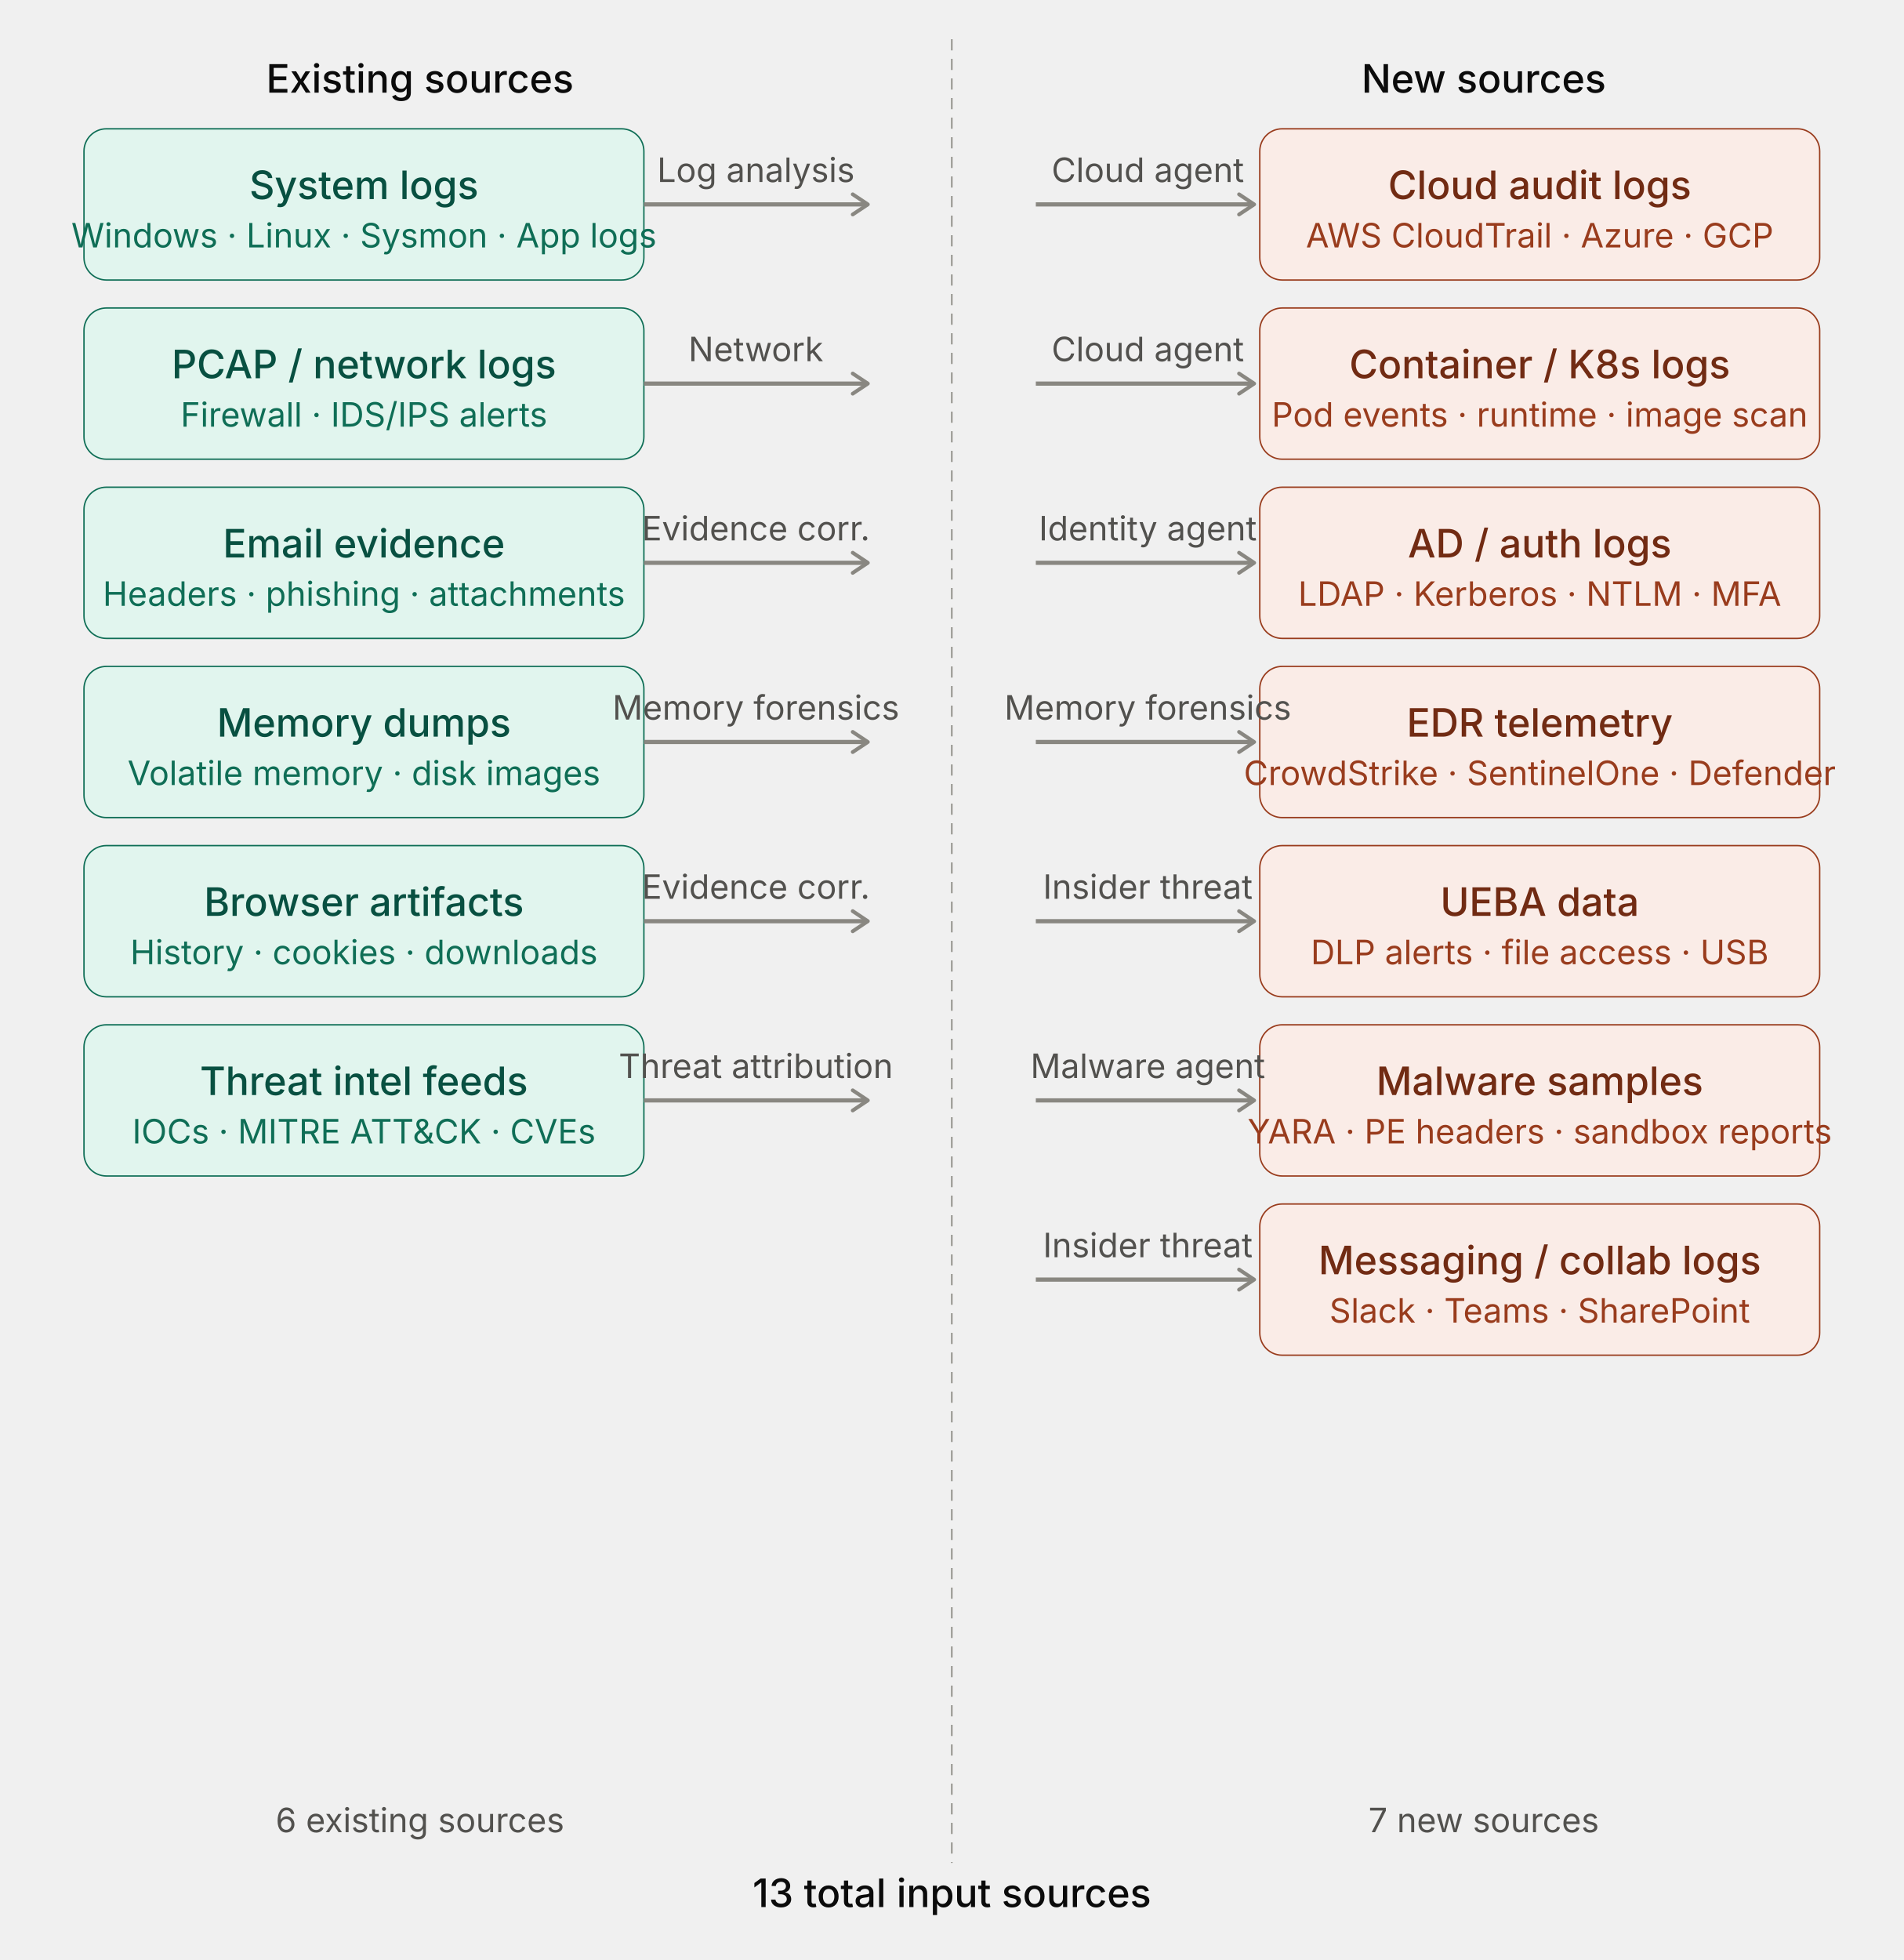
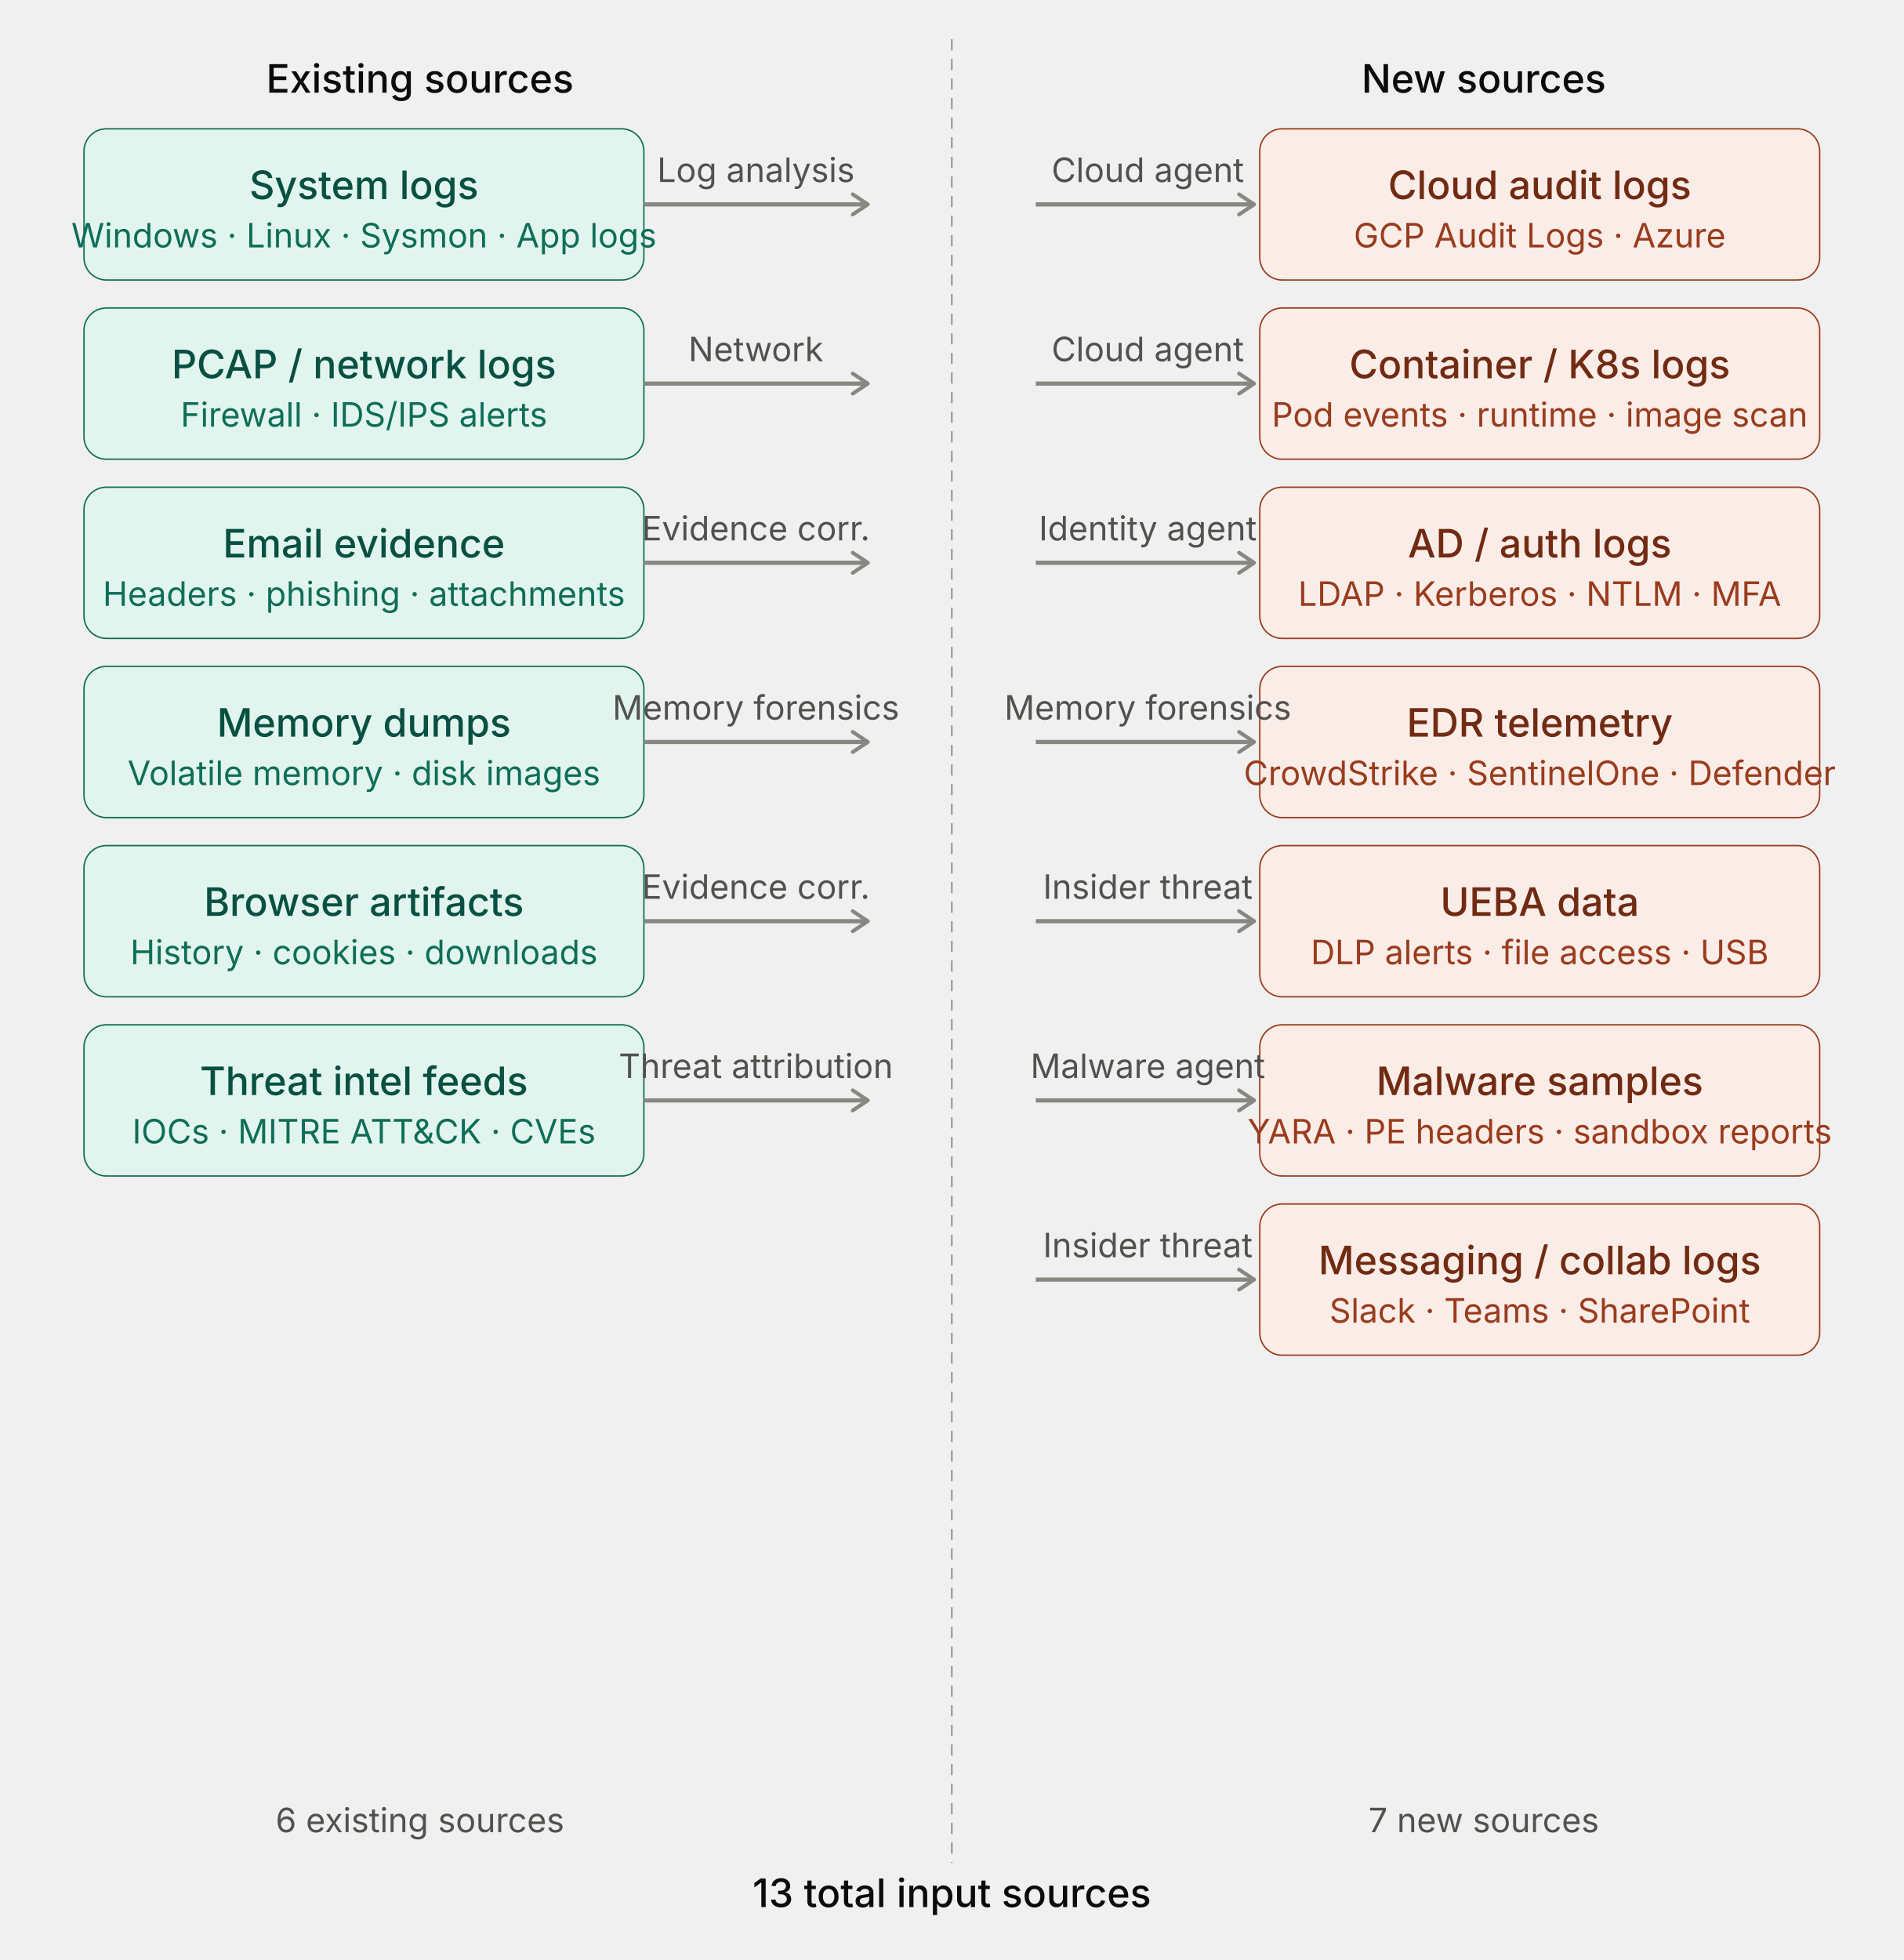
<svg xmlns="http://www.w3.org/2000/svg" width="100%" viewBox="0 0 680 700" role="img" style="">
  <defs>
    <marker id="arrow" viewBox="0 0 10 10" refX="8" refY="5" markerWidth="6" markerHeight="6" orient="auto-start-reverse">
      <path d="M2 1L8 5L2 9" fill="none" stroke="context-stroke" stroke-width="1.5" stroke-linecap="round" stroke-linejoin="round" />
    </marker>
    <mask id="imagine-text-gaps-wjh19c" maskUnits="userSpaceOnUse">
      <rect x="0" y="0" width="680" height="700" fill="white" />
      <rect x="91.135" y="17.333" width="117.792" height="21.333" fill="black" rx="2" />
      <rect x="482.797" y="17.333" width="94.468" height="21.333" fill="black" rx="2" />
      <rect x="86.547" y="55.333" width="86.964" height="21.333" fill="black" rx="2" />
      <rect x="25.229" y="74.333" width="209.373" height="19.333" fill="black" rx="2" />
      <rect x="231.906" y="51" width="76.689" height="19.333" fill="black" rx="2" />
      <rect x="58.781" y="119.333" width="142.495" height="21.333" fill="black" rx="2" />
      <rect x="62.099" y="138.333" width="136.299" height="19.333" fill="black" rx="2" />
      <rect x="241.297" y="115" width="57.933" height="19.333" fill="black" rx="2" />
      <rect x="75.891" y="183.333" width="108.219" height="21.333" fill="black" rx="2" />
      <rect x="34.422" y="202.333" width="191.655" height="19.333" fill="black" rx="2" />
      <rect x="226.24" y="179" width="87.521" height="19.333" fill="black" rx="2" />
      <rect x="73.859" y="247.333" width="112.339" height="21.333" fill="black" rx="2" />
      <rect x="42.896" y="266.333" width="174.045" height="19.333" fill="black" rx="2" />
      <rect x="214.865" y="243" width="110.769" height="19.333" fill="black" rx="2" />
      <rect x="68.125" y="311.333" width="123.812" height="21.333" fill="black" rx="2" />
      <rect x="45.016" y="330.333" width="170.469" height="19.333" fill="black" rx="2" />
      <rect x="226.24" y="307" width="87.521" height="19.333" fill="black" rx="2" />
      <rect x="66.792" y="375.333" width="125.809" height="21.333" fill="black" rx="2" />
      <rect x="44.708" y="394.333" width="171.081" height="19.333" fill="black" rx="2" />
      <rect x="215.109" y="371" width="109.276" height="19.333" fill="black" rx="2" />
      <rect x="492.578" y="55.333" width="114.901" height="21.333" fill="black" rx="2" />
      <rect x="464.557" y="74.333" width="170.885" height="19.333" fill="black" rx="2" />
      <rect x="371.807" y="51" width="77.354" height="19.333" fill="black" rx="2" />
      <rect x="479.786" y="119.333" width="140.493" height="21.333" fill="black" rx="2" />
      <rect x="453.599" y="138.333" width="192.969" height="19.333" fill="black" rx="2" />
      <rect x="371.807" y="115" width="77.354" height="19.333" fill="black" rx="2" />
      <rect x="499.391" y="183.333" width="100.616" height="21.333" fill="black" rx="2" />
      <rect x="462" y="202.333" width="176.489" height="19.333" fill="black" rx="2" />
      <rect x="366.391" y="179" width="88.196" height="19.333" fill="black" rx="2" />
      <rect x="497.062" y="247.333" width="105.875" height="21.333" fill="black" rx="2" />
      <rect x="440.896" y="266.333" width="218.707" height="19.333" fill="black" rx="2" />
      <rect x="354.865" y="243" width="110.769" height="19.333" fill="black" rx="2" />
      <rect x="510.146" y="311.333" width="79.945" height="21.333" fill="black" rx="2" />
      <rect x="467.375" y="330.333" width="166.043" height="19.333" fill="black" rx="2" />
      <rect x="367.656" y="307" width="85.664" height="19.333" fill="black" rx="2" />
      <rect x="488.12" y="375.333" width="123.826" height="21.333" fill="black" rx="2" />
      <rect x="442.901" y="394.333" width="214.029" height="19.333" fill="black" rx="2" />
      <rect x="364.286" y="371" width="92.402" height="19.333" fill="black" rx="2" />
      <rect x="469.818" y="439.333" width="160.429" height="21.333" fill="black" rx="2" />
      <rect x="474.677" y="458.333" width="151.616" height="19.333" fill="black" rx="2" />
      <rect x="367.656" y="435" width="85.664" height="19.333" fill="black" rx="2" />
      <rect x="94.859" y="640.333" width="110.115" height="19.333" fill="black" rx="2" />
      <rect x="485.979" y="640.333" width="88.539" height="19.333" fill="black" rx="2" />
      <rect x="264.724" y="665.333" width="149.945" height="21.333" fill="black" rx="2" />
    </mask>
  </defs>
  <text x="150" y="28" text-anchor="middle" dominant-baseline="central" style="fill:rgb(11, 11, 11);stroke:none;color:rgb(11, 11, 11);stroke-width:1px;stroke-linecap:butt;stroke-linejoin:miter;opacity:1;font-family:&quot;Anthropic Sans&quot;, -apple-system, BlinkMacSystemFont, &quot;Segoe UI&quot;, sans-serif;font-size:14px;font-weight:500;text-anchor:middle;dominant-baseline:central">Existing sources</text>
  <text x="530" y="28" text-anchor="middle" dominant-baseline="central" style="fill:rgb(11, 11, 11);stroke:none;color:rgb(11, 11, 11);stroke-width:1px;stroke-linecap:butt;stroke-linejoin:miter;opacity:1;font-family:&quot;Anthropic Sans&quot;, -apple-system, BlinkMacSystemFont, &quot;Segoe UI&quot;, sans-serif;font-size:14px;font-weight:500;text-anchor:middle;dominant-baseline:central">New sources</text>
  <line x1="340" y1="14" x2="340" y2="686" stroke-width="0.5" stroke-dasharray="4 3" stroke="#888780" mask="url(#imagine-text-gaps-wjh19c)" style="fill:rgb(0, 0, 0);stroke:rgb(136, 135, 128);color:rgb(11, 11, 11);stroke-width:0.5px;stroke-dasharray:4px, 3px;stroke-linecap:butt;stroke-linejoin:miter;opacity:1;font-family:&quot;Anthropic Sans&quot;, -apple-system, BlinkMacSystemFont, &quot;Segoe UI&quot;, sans-serif;font-size:16px;font-weight:400;text-anchor:start;dominant-baseline:auto" />
  <g style="fill:rgb(0, 0, 0);stroke:none;color:rgb(11, 11, 11);stroke-width:1px;stroke-linecap:butt;stroke-linejoin:miter;opacity:1;font-family:&quot;Anthropic Sans&quot;, -apple-system, BlinkMacSystemFont, &quot;Segoe UI&quot;, sans-serif;font-size:16px;font-weight:400;text-anchor:start;dominant-baseline:auto">
    <rect x="30" y="46" width="200" height="54" rx="8" stroke-width="0.5" style="fill:rgb(225, 245, 238);stroke:rgb(15, 110, 86);color:rgb(11, 11, 11);stroke-width:0.5px;stroke-linecap:butt;stroke-linejoin:miter;opacity:1;font-family:&quot;Anthropic Sans&quot;, -apple-system, BlinkMacSystemFont, &quot;Segoe UI&quot;, sans-serif;font-size:16px;font-weight:400;text-anchor:start;dominant-baseline:auto" />
    <text x="130" y="66" text-anchor="middle" dominant-baseline="central" style="fill:rgb(8, 80, 65);stroke:none;color:rgb(11, 11, 11);stroke-width:1px;stroke-linecap:butt;stroke-linejoin:miter;opacity:1;font-family:&quot;Anthropic Sans&quot;, -apple-system, BlinkMacSystemFont, &quot;Segoe UI&quot;, sans-serif;font-size:14px;font-weight:500;text-anchor:middle;dominant-baseline:central">System logs</text>
    <text x="130" y="84" text-anchor="middle" dominant-baseline="central" style="fill:rgb(15, 110, 86);stroke:none;color:rgb(11, 11, 11);stroke-width:1px;stroke-linecap:butt;stroke-linejoin:miter;opacity:1;font-family:&quot;Anthropic Sans&quot;, -apple-system, BlinkMacSystemFont, &quot;Segoe UI&quot;, sans-serif;font-size:12px;font-weight:400;text-anchor:middle;dominant-baseline:central">Windows · Linux · Sysmon · App logs</text>
  </g>
  <line x1="230" y1="73" x2="310" y2="73" marker-end="url(#arrow)" stroke="#1D9E75" style="fill:none;stroke:rgb(137, 135, 129);color:rgb(11, 11, 11);stroke-width:1.5px;stroke-linecap:butt;stroke-linejoin:miter;opacity:1;font-family:&quot;Anthropic Sans&quot;, -apple-system, BlinkMacSystemFont, &quot;Segoe UI&quot;, sans-serif;font-size:16px;font-weight:400;text-anchor:start;dominant-baseline:auto" />
  <text x="270" y="65" text-anchor="middle" style="fill:rgb(82, 81, 78);stroke:none;color:rgb(11, 11, 11);stroke-width:1px;stroke-linecap:butt;stroke-linejoin:miter;opacity:1;font-family:&quot;Anthropic Sans&quot;, -apple-system, BlinkMacSystemFont, &quot;Segoe UI&quot;, sans-serif;font-size:12px;font-weight:400;text-anchor:middle;dominant-baseline:auto">Log analysis</text>
  <g style="fill:rgb(0, 0, 0);stroke:none;color:rgb(11, 11, 11);stroke-width:1px;stroke-linecap:butt;stroke-linejoin:miter;opacity:1;font-family:&quot;Anthropic Sans&quot;, -apple-system, BlinkMacSystemFont, &quot;Segoe UI&quot;, sans-serif;font-size:16px;font-weight:400;text-anchor:start;dominant-baseline:auto">
    <rect x="30" y="110" width="200" height="54" rx="8" stroke-width="0.5" style="fill:rgb(225, 245, 238);stroke:rgb(15, 110, 86);color:rgb(11, 11, 11);stroke-width:0.5px;stroke-linecap:butt;stroke-linejoin:miter;opacity:1;font-family:&quot;Anthropic Sans&quot;, -apple-system, BlinkMacSystemFont, &quot;Segoe UI&quot;, sans-serif;font-size:16px;font-weight:400;text-anchor:start;dominant-baseline:auto" />
    <text x="130" y="130" text-anchor="middle" dominant-baseline="central" style="fill:rgb(8, 80, 65);stroke:none;color:rgb(11, 11, 11);stroke-width:1px;stroke-linecap:butt;stroke-linejoin:miter;opacity:1;font-family:&quot;Anthropic Sans&quot;, -apple-system, BlinkMacSystemFont, &quot;Segoe UI&quot;, sans-serif;font-size:14px;font-weight:500;text-anchor:middle;dominant-baseline:central">PCAP / network logs</text>
    <text x="130" y="148" text-anchor="middle" dominant-baseline="central" style="fill:rgb(15, 110, 86);stroke:none;color:rgb(11, 11, 11);stroke-width:1px;stroke-linecap:butt;stroke-linejoin:miter;opacity:1;font-family:&quot;Anthropic Sans&quot;, -apple-system, BlinkMacSystemFont, &quot;Segoe UI&quot;, sans-serif;font-size:12px;font-weight:400;text-anchor:middle;dominant-baseline:central">Firewall · IDS/IPS alerts</text>
  </g>
  <line x1="230" y1="137" x2="310" y2="137" marker-end="url(#arrow)" stroke="#1D9E75" style="fill:none;stroke:rgb(137, 135, 129);color:rgb(11, 11, 11);stroke-width:1.5px;stroke-linecap:butt;stroke-linejoin:miter;opacity:1;font-family:&quot;Anthropic Sans&quot;, -apple-system, BlinkMacSystemFont, &quot;Segoe UI&quot;, sans-serif;font-size:16px;font-weight:400;text-anchor:start;dominant-baseline:auto" />
  <text x="270" y="129" text-anchor="middle" style="fill:rgb(82, 81, 78);stroke:none;color:rgb(11, 11, 11);stroke-width:1px;stroke-linecap:butt;stroke-linejoin:miter;opacity:1;font-family:&quot;Anthropic Sans&quot;, -apple-system, BlinkMacSystemFont, &quot;Segoe UI&quot;, sans-serif;font-size:12px;font-weight:400;text-anchor:middle;dominant-baseline:auto">Network</text>
  <g style="fill:rgb(0, 0, 0);stroke:none;color:rgb(11, 11, 11);stroke-width:1px;stroke-linecap:butt;stroke-linejoin:miter;opacity:1;font-family:&quot;Anthropic Sans&quot;, -apple-system, BlinkMacSystemFont, &quot;Segoe UI&quot;, sans-serif;font-size:16px;font-weight:400;text-anchor:start;dominant-baseline:auto">
    <rect x="30" y="174" width="200" height="54" rx="8" stroke-width="0.5" style="fill:rgb(225, 245, 238);stroke:rgb(15, 110, 86);color:rgb(11, 11, 11);stroke-width:0.5px;stroke-linecap:butt;stroke-linejoin:miter;opacity:1;font-family:&quot;Anthropic Sans&quot;, -apple-system, BlinkMacSystemFont, &quot;Segoe UI&quot;, sans-serif;font-size:16px;font-weight:400;text-anchor:start;dominant-baseline:auto" />
    <text x="130" y="194" text-anchor="middle" dominant-baseline="central" style="fill:rgb(8, 80, 65);stroke:none;color:rgb(11, 11, 11);stroke-width:1px;stroke-linecap:butt;stroke-linejoin:miter;opacity:1;font-family:&quot;Anthropic Sans&quot;, -apple-system, BlinkMacSystemFont, &quot;Segoe UI&quot;, sans-serif;font-size:14px;font-weight:500;text-anchor:middle;dominant-baseline:central">Email evidence</text>
    <text x="130" y="212" text-anchor="middle" dominant-baseline="central" style="fill:rgb(15, 110, 86);stroke:none;color:rgb(11, 11, 11);stroke-width:1px;stroke-linecap:butt;stroke-linejoin:miter;opacity:1;font-family:&quot;Anthropic Sans&quot;, -apple-system, BlinkMacSystemFont, &quot;Segoe UI&quot;, sans-serif;font-size:12px;font-weight:400;text-anchor:middle;dominant-baseline:central">Headers · phishing · attachments</text>
  </g>
  <line x1="230" y1="201" x2="310" y2="201" marker-end="url(#arrow)" stroke="#1D9E75" style="fill:none;stroke:rgb(137, 135, 129);color:rgb(11, 11, 11);stroke-width:1.5px;stroke-linecap:butt;stroke-linejoin:miter;opacity:1;font-family:&quot;Anthropic Sans&quot;, -apple-system, BlinkMacSystemFont, &quot;Segoe UI&quot;, sans-serif;font-size:16px;font-weight:400;text-anchor:start;dominant-baseline:auto" />
  <text x="270" y="193" text-anchor="middle" style="fill:rgb(82, 81, 78);stroke:none;color:rgb(11, 11, 11);stroke-width:1px;stroke-linecap:butt;stroke-linejoin:miter;opacity:1;font-family:&quot;Anthropic Sans&quot;, -apple-system, BlinkMacSystemFont, &quot;Segoe UI&quot;, sans-serif;font-size:12px;font-weight:400;text-anchor:middle;dominant-baseline:auto">Evidence corr.</text>
  <g style="fill:rgb(0, 0, 0);stroke:none;color:rgb(11, 11, 11);stroke-width:1px;stroke-linecap:butt;stroke-linejoin:miter;opacity:1;font-family:&quot;Anthropic Sans&quot;, -apple-system, BlinkMacSystemFont, &quot;Segoe UI&quot;, sans-serif;font-size:16px;font-weight:400;text-anchor:start;dominant-baseline:auto">
    <rect x="30" y="238" width="200" height="54" rx="8" stroke-width="0.5" style="fill:rgb(225, 245, 238);stroke:rgb(15, 110, 86);color:rgb(11, 11, 11);stroke-width:0.5px;stroke-linecap:butt;stroke-linejoin:miter;opacity:1;font-family:&quot;Anthropic Sans&quot;, -apple-system, BlinkMacSystemFont, &quot;Segoe UI&quot;, sans-serif;font-size:16px;font-weight:400;text-anchor:start;dominant-baseline:auto" />
    <text x="130" y="258" text-anchor="middle" dominant-baseline="central" style="fill:rgb(8, 80, 65);stroke:none;color:rgb(11, 11, 11);stroke-width:1px;stroke-linecap:butt;stroke-linejoin:miter;opacity:1;font-family:&quot;Anthropic Sans&quot;, -apple-system, BlinkMacSystemFont, &quot;Segoe UI&quot;, sans-serif;font-size:14px;font-weight:500;text-anchor:middle;dominant-baseline:central">Memory dumps</text>
    <text x="130" y="276" text-anchor="middle" dominant-baseline="central" style="fill:rgb(15, 110, 86);stroke:none;color:rgb(11, 11, 11);stroke-width:1px;stroke-linecap:butt;stroke-linejoin:miter;opacity:1;font-family:&quot;Anthropic Sans&quot;, -apple-system, BlinkMacSystemFont, &quot;Segoe UI&quot;, sans-serif;font-size:12px;font-weight:400;text-anchor:middle;dominant-baseline:central">Volatile memory · disk images</text>
  </g>
  <line x1="230" y1="265" x2="310" y2="265" marker-end="url(#arrow)" stroke="#1D9E75" style="fill:none;stroke:rgb(137, 135, 129);color:rgb(11, 11, 11);stroke-width:1.5px;stroke-linecap:butt;stroke-linejoin:miter;opacity:1;font-family:&quot;Anthropic Sans&quot;, -apple-system, BlinkMacSystemFont, &quot;Segoe UI&quot;, sans-serif;font-size:16px;font-weight:400;text-anchor:start;dominant-baseline:auto" />
  <text x="270" y="257" text-anchor="middle" style="fill:rgb(82, 81, 78);stroke:none;color:rgb(11, 11, 11);stroke-width:1px;stroke-linecap:butt;stroke-linejoin:miter;opacity:1;font-family:&quot;Anthropic Sans&quot;, -apple-system, BlinkMacSystemFont, &quot;Segoe UI&quot;, sans-serif;font-size:12px;font-weight:400;text-anchor:middle;dominant-baseline:auto">Memory forensics</text>
  <g style="fill:rgb(0, 0, 0);stroke:none;color:rgb(11, 11, 11);stroke-width:1px;stroke-linecap:butt;stroke-linejoin:miter;opacity:1;font-family:&quot;Anthropic Sans&quot;, -apple-system, BlinkMacSystemFont, &quot;Segoe UI&quot;, sans-serif;font-size:16px;font-weight:400;text-anchor:start;dominant-baseline:auto">
    <rect x="30" y="302" width="200" height="54" rx="8" stroke-width="0.5" style="fill:rgb(225, 245, 238);stroke:rgb(15, 110, 86);color:rgb(11, 11, 11);stroke-width:0.5px;stroke-linecap:butt;stroke-linejoin:miter;opacity:1;font-family:&quot;Anthropic Sans&quot;, -apple-system, BlinkMacSystemFont, &quot;Segoe UI&quot;, sans-serif;font-size:16px;font-weight:400;text-anchor:start;dominant-baseline:auto" />
    <text x="130" y="322" text-anchor="middle" dominant-baseline="central" style="fill:rgb(8, 80, 65);stroke:none;color:rgb(11, 11, 11);stroke-width:1px;stroke-linecap:butt;stroke-linejoin:miter;opacity:1;font-family:&quot;Anthropic Sans&quot;, -apple-system, BlinkMacSystemFont, &quot;Segoe UI&quot;, sans-serif;font-size:14px;font-weight:500;text-anchor:middle;dominant-baseline:central">Browser artifacts</text>
    <text x="130" y="340" text-anchor="middle" dominant-baseline="central" style="fill:rgb(15, 110, 86);stroke:none;color:rgb(11, 11, 11);stroke-width:1px;stroke-linecap:butt;stroke-linejoin:miter;opacity:1;font-family:&quot;Anthropic Sans&quot;, -apple-system, BlinkMacSystemFont, &quot;Segoe UI&quot;, sans-serif;font-size:12px;font-weight:400;text-anchor:middle;dominant-baseline:central">History · cookies · downloads</text>
  </g>
  <line x1="230" y1="329" x2="310" y2="329" marker-end="url(#arrow)" stroke="#1D9E75" style="fill:none;stroke:rgb(137, 135, 129);color:rgb(11, 11, 11);stroke-width:1.5px;stroke-linecap:butt;stroke-linejoin:miter;opacity:1;font-family:&quot;Anthropic Sans&quot;, -apple-system, BlinkMacSystemFont, &quot;Segoe UI&quot;, sans-serif;font-size:16px;font-weight:400;text-anchor:start;dominant-baseline:auto" />
  <text x="270" y="321" text-anchor="middle" style="fill:rgb(82, 81, 78);stroke:none;color:rgb(11, 11, 11);stroke-width:1px;stroke-linecap:butt;stroke-linejoin:miter;opacity:1;font-family:&quot;Anthropic Sans&quot;, -apple-system, BlinkMacSystemFont, &quot;Segoe UI&quot;, sans-serif;font-size:12px;font-weight:400;text-anchor:middle;dominant-baseline:auto">Evidence corr.</text>
  <g style="fill:rgb(0, 0, 0);stroke:none;color:rgb(11, 11, 11);stroke-width:1px;stroke-linecap:butt;stroke-linejoin:miter;opacity:1;font-family:&quot;Anthropic Sans&quot;, -apple-system, BlinkMacSystemFont, &quot;Segoe UI&quot;, sans-serif;font-size:16px;font-weight:400;text-anchor:start;dominant-baseline:auto">
    <rect x="30" y="366" width="200" height="54" rx="8" stroke-width="0.5" style="fill:rgb(225, 245, 238);stroke:rgb(15, 110, 86);color:rgb(11, 11, 11);stroke-width:0.5px;stroke-linecap:butt;stroke-linejoin:miter;opacity:1;font-family:&quot;Anthropic Sans&quot;, -apple-system, BlinkMacSystemFont, &quot;Segoe UI&quot;, sans-serif;font-size:16px;font-weight:400;text-anchor:start;dominant-baseline:auto" />
    <text x="130" y="386" text-anchor="middle" dominant-baseline="central" style="fill:rgb(8, 80, 65);stroke:none;color:rgb(11, 11, 11);stroke-width:1px;stroke-linecap:butt;stroke-linejoin:miter;opacity:1;font-family:&quot;Anthropic Sans&quot;, -apple-system, BlinkMacSystemFont, &quot;Segoe UI&quot;, sans-serif;font-size:14px;font-weight:500;text-anchor:middle;dominant-baseline:central">Threat intel feeds</text>
    <text x="130" y="404" text-anchor="middle" dominant-baseline="central" style="fill:rgb(15, 110, 86);stroke:none;color:rgb(11, 11, 11);stroke-width:1px;stroke-linecap:butt;stroke-linejoin:miter;opacity:1;font-family:&quot;Anthropic Sans&quot;, -apple-system, BlinkMacSystemFont, &quot;Segoe UI&quot;, sans-serif;font-size:12px;font-weight:400;text-anchor:middle;dominant-baseline:central">IOCs · MITRE ATT&amp;CK · CVEs</text>
  </g>
  <line x1="230" y1="393" x2="310" y2="393" marker-end="url(#arrow)" stroke="#1D9E75" style="fill:none;stroke:rgb(137, 135, 129);color:rgb(11, 11, 11);stroke-width:1.5px;stroke-linecap:butt;stroke-linejoin:miter;opacity:1;font-family:&quot;Anthropic Sans&quot;, -apple-system, BlinkMacSystemFont, &quot;Segoe UI&quot;, sans-serif;font-size:16px;font-weight:400;text-anchor:start;dominant-baseline:auto" />
  <text x="270" y="385" text-anchor="middle" style="fill:rgb(82, 81, 78);stroke:none;color:rgb(11, 11, 11);stroke-width:1px;stroke-linecap:butt;stroke-linejoin:miter;opacity:1;font-family:&quot;Anthropic Sans&quot;, -apple-system, BlinkMacSystemFont, &quot;Segoe UI&quot;, sans-serif;font-size:12px;font-weight:400;text-anchor:middle;dominant-baseline:auto">Threat attribution</text>
  <g style="fill:rgb(0, 0, 0);stroke:none;color:rgb(11, 11, 11);stroke-width:1px;stroke-linecap:butt;stroke-linejoin:miter;opacity:1;font-family:&quot;Anthropic Sans&quot;, -apple-system, BlinkMacSystemFont, &quot;Segoe UI&quot;, sans-serif;font-size:16px;font-weight:400;text-anchor:start;dominant-baseline:auto">
    <rect x="450" y="46" width="200" height="54" rx="8" stroke-width="0.5" style="fill:rgb(250, 236, 231);stroke:rgb(153, 60, 29);color:rgb(11, 11, 11);stroke-width:0.5px;stroke-linecap:butt;stroke-linejoin:miter;opacity:1;font-family:&quot;Anthropic Sans&quot;, -apple-system, BlinkMacSystemFont, &quot;Segoe UI&quot;, sans-serif;font-size:16px;font-weight:400;text-anchor:start;dominant-baseline:auto" />
    <text x="550" y="66" text-anchor="middle" dominant-baseline="central" style="fill:rgb(113, 43, 19);stroke:none;color:rgb(11, 11, 11);stroke-width:1px;stroke-linecap:butt;stroke-linejoin:miter;opacity:1;font-family:&quot;Anthropic Sans&quot;, -apple-system, BlinkMacSystemFont, &quot;Segoe UI&quot;, sans-serif;font-size:14px;font-weight:500;text-anchor:middle;dominant-baseline:central">Cloud audit logs</text>
-     <text x="550" y="84" text-anchor="middle" dominant-baseline="central" style="fill:rgb(153, 60, 29);stroke:none;color:rgb(11, 11, 11);stroke-width:1px;stroke-linecap:butt;stroke-linejoin:miter;opacity:1;font-family:&quot;Anthropic Sans&quot;, -apple-system, BlinkMacSystemFont, &quot;Segoe UI&quot;, sans-serif;font-size:12px;font-weight:400;text-anchor:middle;dominant-baseline:central">AWS CloudTrail · Azure · GCP</text>
+     <text x="550" y="84" text-anchor="middle" dominant-baseline="central" style="fill:rgb(153, 60, 29);stroke:none;color:rgb(11, 11, 11);stroke-width:1px;stroke-linecap:butt;stroke-linejoin:miter;opacity:1;font-family:&quot;Anthropic Sans&quot;, -apple-system, BlinkMacSystemFont, &quot;Segoe UI&quot;, sans-serif;font-size:12px;font-weight:400;text-anchor:middle;dominant-baseline:central">GCP Audit Logs · Azure</text>
  </g>
  <line x1="370" y1="73" x2="448" y2="73" marker-end="url(#arrow)" stroke="#D85A30" style="fill:none;stroke:rgb(137, 135, 129);color:rgb(11, 11, 11);stroke-width:1.5px;stroke-linecap:butt;stroke-linejoin:miter;opacity:1;font-family:&quot;Anthropic Sans&quot;, -apple-system, BlinkMacSystemFont, &quot;Segoe UI&quot;, sans-serif;font-size:16px;font-weight:400;text-anchor:start;dominant-baseline:auto" />
  <text x="410" y="65" text-anchor="middle" style="fill:rgb(82, 81, 78);stroke:none;color:rgb(11, 11, 11);stroke-width:1px;stroke-linecap:butt;stroke-linejoin:miter;opacity:1;font-family:&quot;Anthropic Sans&quot;, -apple-system, BlinkMacSystemFont, &quot;Segoe UI&quot;, sans-serif;font-size:12px;font-weight:400;text-anchor:middle;dominant-baseline:auto">Cloud agent</text>
  <g style="fill:rgb(0, 0, 0);stroke:none;color:rgb(11, 11, 11);stroke-width:1px;stroke-linecap:butt;stroke-linejoin:miter;opacity:1;font-family:&quot;Anthropic Sans&quot;, -apple-system, BlinkMacSystemFont, &quot;Segoe UI&quot;, sans-serif;font-size:16px;font-weight:400;text-anchor:start;dominant-baseline:auto">
    <rect x="450" y="110" width="200" height="54" rx="8" stroke-width="0.5" style="fill:rgb(250, 236, 231);stroke:rgb(153, 60, 29);color:rgb(11, 11, 11);stroke-width:0.5px;stroke-linecap:butt;stroke-linejoin:miter;opacity:1;font-family:&quot;Anthropic Sans&quot;, -apple-system, BlinkMacSystemFont, &quot;Segoe UI&quot;, sans-serif;font-size:16px;font-weight:400;text-anchor:start;dominant-baseline:auto" />
    <text x="550" y="130" text-anchor="middle" dominant-baseline="central" style="fill:rgb(113, 43, 19);stroke:none;color:rgb(11, 11, 11);stroke-width:1px;stroke-linecap:butt;stroke-linejoin:miter;opacity:1;font-family:&quot;Anthropic Sans&quot;, -apple-system, BlinkMacSystemFont, &quot;Segoe UI&quot;, sans-serif;font-size:14px;font-weight:500;text-anchor:middle;dominant-baseline:central">Container / K8s logs</text>
    <text x="550" y="148" text-anchor="middle" dominant-baseline="central" style="fill:rgb(153, 60, 29);stroke:none;color:rgb(11, 11, 11);stroke-width:1px;stroke-linecap:butt;stroke-linejoin:miter;opacity:1;font-family:&quot;Anthropic Sans&quot;, -apple-system, BlinkMacSystemFont, &quot;Segoe UI&quot;, sans-serif;font-size:12px;font-weight:400;text-anchor:middle;dominant-baseline:central">Pod events · runtime · image scan</text>
  </g>
  <line x1="370" y1="137" x2="448" y2="137" marker-end="url(#arrow)" stroke="#D85A30" style="fill:none;stroke:rgb(137, 135, 129);color:rgb(11, 11, 11);stroke-width:1.5px;stroke-linecap:butt;stroke-linejoin:miter;opacity:1;font-family:&quot;Anthropic Sans&quot;, -apple-system, BlinkMacSystemFont, &quot;Segoe UI&quot;, sans-serif;font-size:16px;font-weight:400;text-anchor:start;dominant-baseline:auto" />
  <text x="410" y="129" text-anchor="middle" style="fill:rgb(82, 81, 78);stroke:none;color:rgb(11, 11, 11);stroke-width:1px;stroke-linecap:butt;stroke-linejoin:miter;opacity:1;font-family:&quot;Anthropic Sans&quot;, -apple-system, BlinkMacSystemFont, &quot;Segoe UI&quot;, sans-serif;font-size:12px;font-weight:400;text-anchor:middle;dominant-baseline:auto">Cloud agent</text>
  <g style="fill:rgb(0, 0, 0);stroke:none;color:rgb(11, 11, 11);stroke-width:1px;stroke-linecap:butt;stroke-linejoin:miter;opacity:1;font-family:&quot;Anthropic Sans&quot;, -apple-system, BlinkMacSystemFont, &quot;Segoe UI&quot;, sans-serif;font-size:16px;font-weight:400;text-anchor:start;dominant-baseline:auto">
    <rect x="450" y="174" width="200" height="54" rx="8" stroke-width="0.5" style="fill:rgb(250, 236, 231);stroke:rgb(153, 60, 29);color:rgb(11, 11, 11);stroke-width:0.5px;stroke-linecap:butt;stroke-linejoin:miter;opacity:1;font-family:&quot;Anthropic Sans&quot;, -apple-system, BlinkMacSystemFont, &quot;Segoe UI&quot;, sans-serif;font-size:16px;font-weight:400;text-anchor:start;dominant-baseline:auto" />
    <text x="550" y="194" text-anchor="middle" dominant-baseline="central" style="fill:rgb(113, 43, 19);stroke:none;color:rgb(11, 11, 11);stroke-width:1px;stroke-linecap:butt;stroke-linejoin:miter;opacity:1;font-family:&quot;Anthropic Sans&quot;, -apple-system, BlinkMacSystemFont, &quot;Segoe UI&quot;, sans-serif;font-size:14px;font-weight:500;text-anchor:middle;dominant-baseline:central">AD / auth logs</text>
    <text x="550" y="212" text-anchor="middle" dominant-baseline="central" style="fill:rgb(153, 60, 29);stroke:none;color:rgb(11, 11, 11);stroke-width:1px;stroke-linecap:butt;stroke-linejoin:miter;opacity:1;font-family:&quot;Anthropic Sans&quot;, -apple-system, BlinkMacSystemFont, &quot;Segoe UI&quot;, sans-serif;font-size:12px;font-weight:400;text-anchor:middle;dominant-baseline:central">LDAP · Kerberos · NTLM · MFA</text>
  </g>
  <line x1="370" y1="201" x2="448" y2="201" marker-end="url(#arrow)" stroke="#D85A30" style="fill:none;stroke:rgb(137, 135, 129);color:rgb(11, 11, 11);stroke-width:1.5px;stroke-linecap:butt;stroke-linejoin:miter;opacity:1;font-family:&quot;Anthropic Sans&quot;, -apple-system, BlinkMacSystemFont, &quot;Segoe UI&quot;, sans-serif;font-size:16px;font-weight:400;text-anchor:start;dominant-baseline:auto" />
  <text x="410" y="193" text-anchor="middle" style="fill:rgb(82, 81, 78);stroke:none;color:rgb(11, 11, 11);stroke-width:1px;stroke-linecap:butt;stroke-linejoin:miter;opacity:1;font-family:&quot;Anthropic Sans&quot;, -apple-system, BlinkMacSystemFont, &quot;Segoe UI&quot;, sans-serif;font-size:12px;font-weight:400;text-anchor:middle;dominant-baseline:auto">Identity agent</text>
  <g style="fill:rgb(0, 0, 0);stroke:none;color:rgb(11, 11, 11);stroke-width:1px;stroke-linecap:butt;stroke-linejoin:miter;opacity:1;font-family:&quot;Anthropic Sans&quot;, -apple-system, BlinkMacSystemFont, &quot;Segoe UI&quot;, sans-serif;font-size:16px;font-weight:400;text-anchor:start;dominant-baseline:auto">
    <rect x="450" y="238" width="200" height="54" rx="8" stroke-width="0.5" style="fill:rgb(250, 236, 231);stroke:rgb(153, 60, 29);color:rgb(11, 11, 11);stroke-width:0.5px;stroke-linecap:butt;stroke-linejoin:miter;opacity:1;font-family:&quot;Anthropic Sans&quot;, -apple-system, BlinkMacSystemFont, &quot;Segoe UI&quot;, sans-serif;font-size:16px;font-weight:400;text-anchor:start;dominant-baseline:auto" />
    <text x="550" y="258" text-anchor="middle" dominant-baseline="central" style="fill:rgb(113, 43, 19);stroke:none;color:rgb(11, 11, 11);stroke-width:1px;stroke-linecap:butt;stroke-linejoin:miter;opacity:1;font-family:&quot;Anthropic Sans&quot;, -apple-system, BlinkMacSystemFont, &quot;Segoe UI&quot;, sans-serif;font-size:14px;font-weight:500;text-anchor:middle;dominant-baseline:central">EDR telemetry</text>
    <text x="550" y="276" text-anchor="middle" dominant-baseline="central" style="fill:rgb(153, 60, 29);stroke:none;color:rgb(11, 11, 11);stroke-width:1px;stroke-linecap:butt;stroke-linejoin:miter;opacity:1;font-family:&quot;Anthropic Sans&quot;, -apple-system, BlinkMacSystemFont, &quot;Segoe UI&quot;, sans-serif;font-size:12px;font-weight:400;text-anchor:middle;dominant-baseline:central">CrowdStrike · SentinelOne · Defender</text>
  </g>
  <line x1="370" y1="265" x2="448" y2="265" marker-end="url(#arrow)" stroke="#D85A30" style="fill:none;stroke:rgb(137, 135, 129);color:rgb(11, 11, 11);stroke-width:1.5px;stroke-linecap:butt;stroke-linejoin:miter;opacity:1;font-family:&quot;Anthropic Sans&quot;, -apple-system, BlinkMacSystemFont, &quot;Segoe UI&quot;, sans-serif;font-size:16px;font-weight:400;text-anchor:start;dominant-baseline:auto" />
  <text x="410" y="257" text-anchor="middle" style="fill:rgb(82, 81, 78);stroke:none;color:rgb(11, 11, 11);stroke-width:1px;stroke-linecap:butt;stroke-linejoin:miter;opacity:1;font-family:&quot;Anthropic Sans&quot;, -apple-system, BlinkMacSystemFont, &quot;Segoe UI&quot;, sans-serif;font-size:12px;font-weight:400;text-anchor:middle;dominant-baseline:auto">Memory forensics</text>
  <g style="fill:rgb(0, 0, 0);stroke:none;color:rgb(11, 11, 11);stroke-width:1px;stroke-linecap:butt;stroke-linejoin:miter;opacity:1;font-family:&quot;Anthropic Sans&quot;, -apple-system, BlinkMacSystemFont, &quot;Segoe UI&quot;, sans-serif;font-size:16px;font-weight:400;text-anchor:start;dominant-baseline:auto">
    <rect x="450" y="302" width="200" height="54" rx="8" stroke-width="0.5" style="fill:rgb(250, 236, 231);stroke:rgb(153, 60, 29);color:rgb(11, 11, 11);stroke-width:0.5px;stroke-linecap:butt;stroke-linejoin:miter;opacity:1;font-family:&quot;Anthropic Sans&quot;, -apple-system, BlinkMacSystemFont, &quot;Segoe UI&quot;, sans-serif;font-size:16px;font-weight:400;text-anchor:start;dominant-baseline:auto" />
    <text x="550" y="322" text-anchor="middle" dominant-baseline="central" style="fill:rgb(113, 43, 19);stroke:none;color:rgb(11, 11, 11);stroke-width:1px;stroke-linecap:butt;stroke-linejoin:miter;opacity:1;font-family:&quot;Anthropic Sans&quot;, -apple-system, BlinkMacSystemFont, &quot;Segoe UI&quot;, sans-serif;font-size:14px;font-weight:500;text-anchor:middle;dominant-baseline:central">UEBA data</text>
    <text x="550" y="340" text-anchor="middle" dominant-baseline="central" style="fill:rgb(153, 60, 29);stroke:none;color:rgb(11, 11, 11);stroke-width:1px;stroke-linecap:butt;stroke-linejoin:miter;opacity:1;font-family:&quot;Anthropic Sans&quot;, -apple-system, BlinkMacSystemFont, &quot;Segoe UI&quot;, sans-serif;font-size:12px;font-weight:400;text-anchor:middle;dominant-baseline:central">DLP alerts · file access · USB</text>
  </g>
  <line x1="370" y1="329" x2="448" y2="329" marker-end="url(#arrow)" stroke="#D85A30" style="fill:none;stroke:rgb(137, 135, 129);color:rgb(11, 11, 11);stroke-width:1.5px;stroke-linecap:butt;stroke-linejoin:miter;opacity:1;font-family:&quot;Anthropic Sans&quot;, -apple-system, BlinkMacSystemFont, &quot;Segoe UI&quot;, sans-serif;font-size:16px;font-weight:400;text-anchor:start;dominant-baseline:auto" />
  <text x="410" y="321" text-anchor="middle" style="fill:rgb(82, 81, 78);stroke:none;color:rgb(11, 11, 11);stroke-width:1px;stroke-linecap:butt;stroke-linejoin:miter;opacity:1;font-family:&quot;Anthropic Sans&quot;, -apple-system, BlinkMacSystemFont, &quot;Segoe UI&quot;, sans-serif;font-size:12px;font-weight:400;text-anchor:middle;dominant-baseline:auto">Insider threat</text>
  <g style="fill:rgb(0, 0, 0);stroke:none;color:rgb(11, 11, 11);stroke-width:1px;stroke-linecap:butt;stroke-linejoin:miter;opacity:1;font-family:&quot;Anthropic Sans&quot;, -apple-system, BlinkMacSystemFont, &quot;Segoe UI&quot;, sans-serif;font-size:16px;font-weight:400;text-anchor:start;dominant-baseline:auto">
    <rect x="450" y="366" width="200" height="54" rx="8" stroke-width="0.5" style="fill:rgb(250, 236, 231);stroke:rgb(153, 60, 29);color:rgb(11, 11, 11);stroke-width:0.5px;stroke-linecap:butt;stroke-linejoin:miter;opacity:1;font-family:&quot;Anthropic Sans&quot;, -apple-system, BlinkMacSystemFont, &quot;Segoe UI&quot;, sans-serif;font-size:16px;font-weight:400;text-anchor:start;dominant-baseline:auto" />
    <text x="550" y="386" text-anchor="middle" dominant-baseline="central" style="fill:rgb(113, 43, 19);stroke:none;color:rgb(11, 11, 11);stroke-width:1px;stroke-linecap:butt;stroke-linejoin:miter;opacity:1;font-family:&quot;Anthropic Sans&quot;, -apple-system, BlinkMacSystemFont, &quot;Segoe UI&quot;, sans-serif;font-size:14px;font-weight:500;text-anchor:middle;dominant-baseline:central">Malware samples</text>
    <text x="550" y="404" text-anchor="middle" dominant-baseline="central" style="fill:rgb(153, 60, 29);stroke:none;color:rgb(11, 11, 11);stroke-width:1px;stroke-linecap:butt;stroke-linejoin:miter;opacity:1;font-family:&quot;Anthropic Sans&quot;, -apple-system, BlinkMacSystemFont, &quot;Segoe UI&quot;, sans-serif;font-size:12px;font-weight:400;text-anchor:middle;dominant-baseline:central">YARA · PE headers · sandbox reports</text>
  </g>
  <line x1="370" y1="393" x2="448" y2="393" marker-end="url(#arrow)" stroke="#D85A30" style="fill:none;stroke:rgb(137, 135, 129);color:rgb(11, 11, 11);stroke-width:1.5px;stroke-linecap:butt;stroke-linejoin:miter;opacity:1;font-family:&quot;Anthropic Sans&quot;, -apple-system, BlinkMacSystemFont, &quot;Segoe UI&quot;, sans-serif;font-size:16px;font-weight:400;text-anchor:start;dominant-baseline:auto" />
  <text x="410" y="385" text-anchor="middle" style="fill:rgb(82, 81, 78);stroke:none;color:rgb(11, 11, 11);stroke-width:1px;stroke-linecap:butt;stroke-linejoin:miter;opacity:1;font-family:&quot;Anthropic Sans&quot;, -apple-system, BlinkMacSystemFont, &quot;Segoe UI&quot;, sans-serif;font-size:12px;font-weight:400;text-anchor:middle;dominant-baseline:auto">Malware agent</text>
  <g style="fill:rgb(0, 0, 0);stroke:none;color:rgb(11, 11, 11);stroke-width:1px;stroke-linecap:butt;stroke-linejoin:miter;opacity:1;font-family:&quot;Anthropic Sans&quot;, -apple-system, BlinkMacSystemFont, &quot;Segoe UI&quot;, sans-serif;font-size:16px;font-weight:400;text-anchor:start;dominant-baseline:auto">
    <rect x="450" y="430" width="200" height="54" rx="8" stroke-width="0.5" style="fill:rgb(250, 236, 231);stroke:rgb(153, 60, 29);color:rgb(11, 11, 11);stroke-width:0.5px;stroke-linecap:butt;stroke-linejoin:miter;opacity:1;font-family:&quot;Anthropic Sans&quot;, -apple-system, BlinkMacSystemFont, &quot;Segoe UI&quot;, sans-serif;font-size:16px;font-weight:400;text-anchor:start;dominant-baseline:auto" />
    <text x="550" y="450" text-anchor="middle" dominant-baseline="central" style="fill:rgb(113, 43, 19);stroke:none;color:rgb(11, 11, 11);stroke-width:1px;stroke-linecap:butt;stroke-linejoin:miter;opacity:1;font-family:&quot;Anthropic Sans&quot;, -apple-system, BlinkMacSystemFont, &quot;Segoe UI&quot;, sans-serif;font-size:14px;font-weight:500;text-anchor:middle;dominant-baseline:central">Messaging / collab logs</text>
    <text x="550" y="468" text-anchor="middle" dominant-baseline="central" style="fill:rgb(153, 60, 29);stroke:none;color:rgb(11, 11, 11);stroke-width:1px;stroke-linecap:butt;stroke-linejoin:miter;opacity:1;font-family:&quot;Anthropic Sans&quot;, -apple-system, BlinkMacSystemFont, &quot;Segoe UI&quot;, sans-serif;font-size:12px;font-weight:400;text-anchor:middle;dominant-baseline:central">Slack · Teams · SharePoint</text>
  </g>
  <line x1="370" y1="457" x2="448" y2="457" marker-end="url(#arrow)" stroke="#D85A30" style="fill:none;stroke:rgb(137, 135, 129);color:rgb(11, 11, 11);stroke-width:1.5px;stroke-linecap:butt;stroke-linejoin:miter;opacity:1;font-family:&quot;Anthropic Sans&quot;, -apple-system, BlinkMacSystemFont, &quot;Segoe UI&quot;, sans-serif;font-size:16px;font-weight:400;text-anchor:start;dominant-baseline:auto" />
  <text x="410" y="449" text-anchor="middle" style="fill:rgb(82, 81, 78);stroke:none;color:rgb(11, 11, 11);stroke-width:1px;stroke-linecap:butt;stroke-linejoin:miter;opacity:1;font-family:&quot;Anthropic Sans&quot;, -apple-system, BlinkMacSystemFont, &quot;Segoe UI&quot;, sans-serif;font-size:12px;font-weight:400;text-anchor:middle;dominant-baseline:auto">Insider threat</text>
  <text x="150" y="650" text-anchor="middle" dominant-baseline="central" style="fill:rgb(82, 81, 78);stroke:none;color:rgb(11, 11, 11);stroke-width:1px;stroke-linecap:butt;stroke-linejoin:miter;opacity:1;font-family:&quot;Anthropic Sans&quot;, -apple-system, BlinkMacSystemFont, &quot;Segoe UI&quot;, sans-serif;font-size:12px;font-weight:400;text-anchor:middle;dominant-baseline:central">6 existing sources</text>
  <text x="530" y="650" text-anchor="middle" dominant-baseline="central" style="fill:rgb(82, 81, 78);stroke:none;color:rgb(11, 11, 11);stroke-width:1px;stroke-linecap:butt;stroke-linejoin:miter;opacity:1;font-family:&quot;Anthropic Sans&quot;, -apple-system, BlinkMacSystemFont, &quot;Segoe UI&quot;, sans-serif;font-size:12px;font-weight:400;text-anchor:middle;dominant-baseline:central">7 new sources</text>
  <text x="340" y="676" text-anchor="middle" dominant-baseline="central" style="fill:rgb(11, 11, 11);stroke:none;color:rgb(11, 11, 11);stroke-width:1px;stroke-linecap:butt;stroke-linejoin:miter;opacity:1;font-family:&quot;Anthropic Sans&quot;, -apple-system, BlinkMacSystemFont, &quot;Segoe UI&quot;, sans-serif;font-size:14px;font-weight:500;text-anchor:middle;dominant-baseline:central">13 total input sources</text>
</svg>
